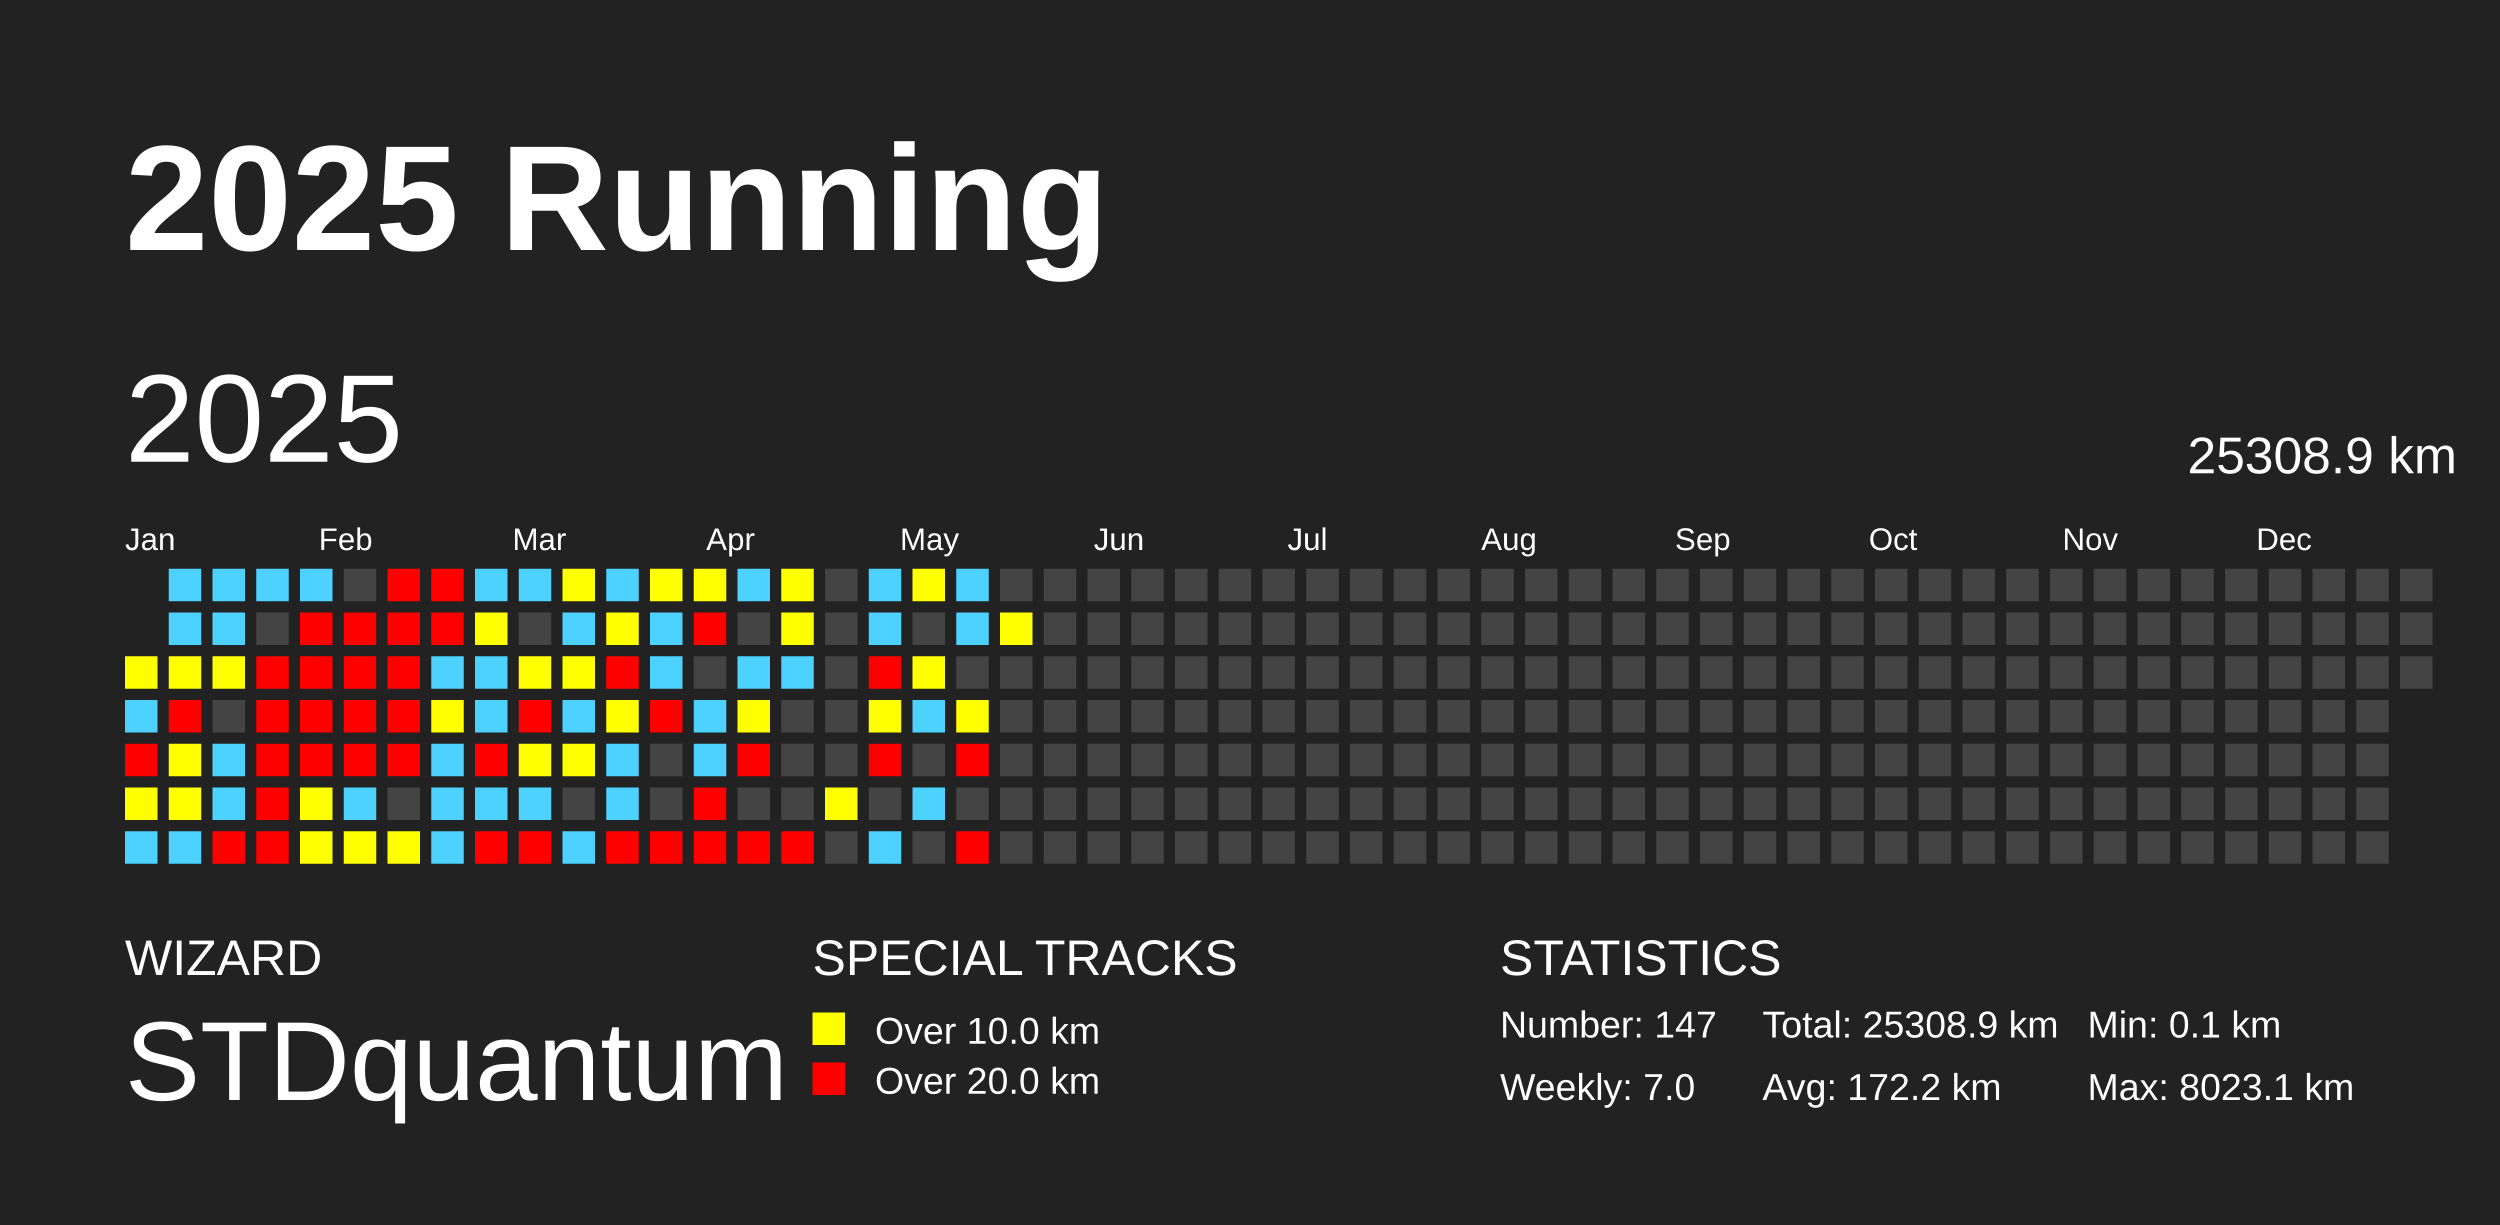
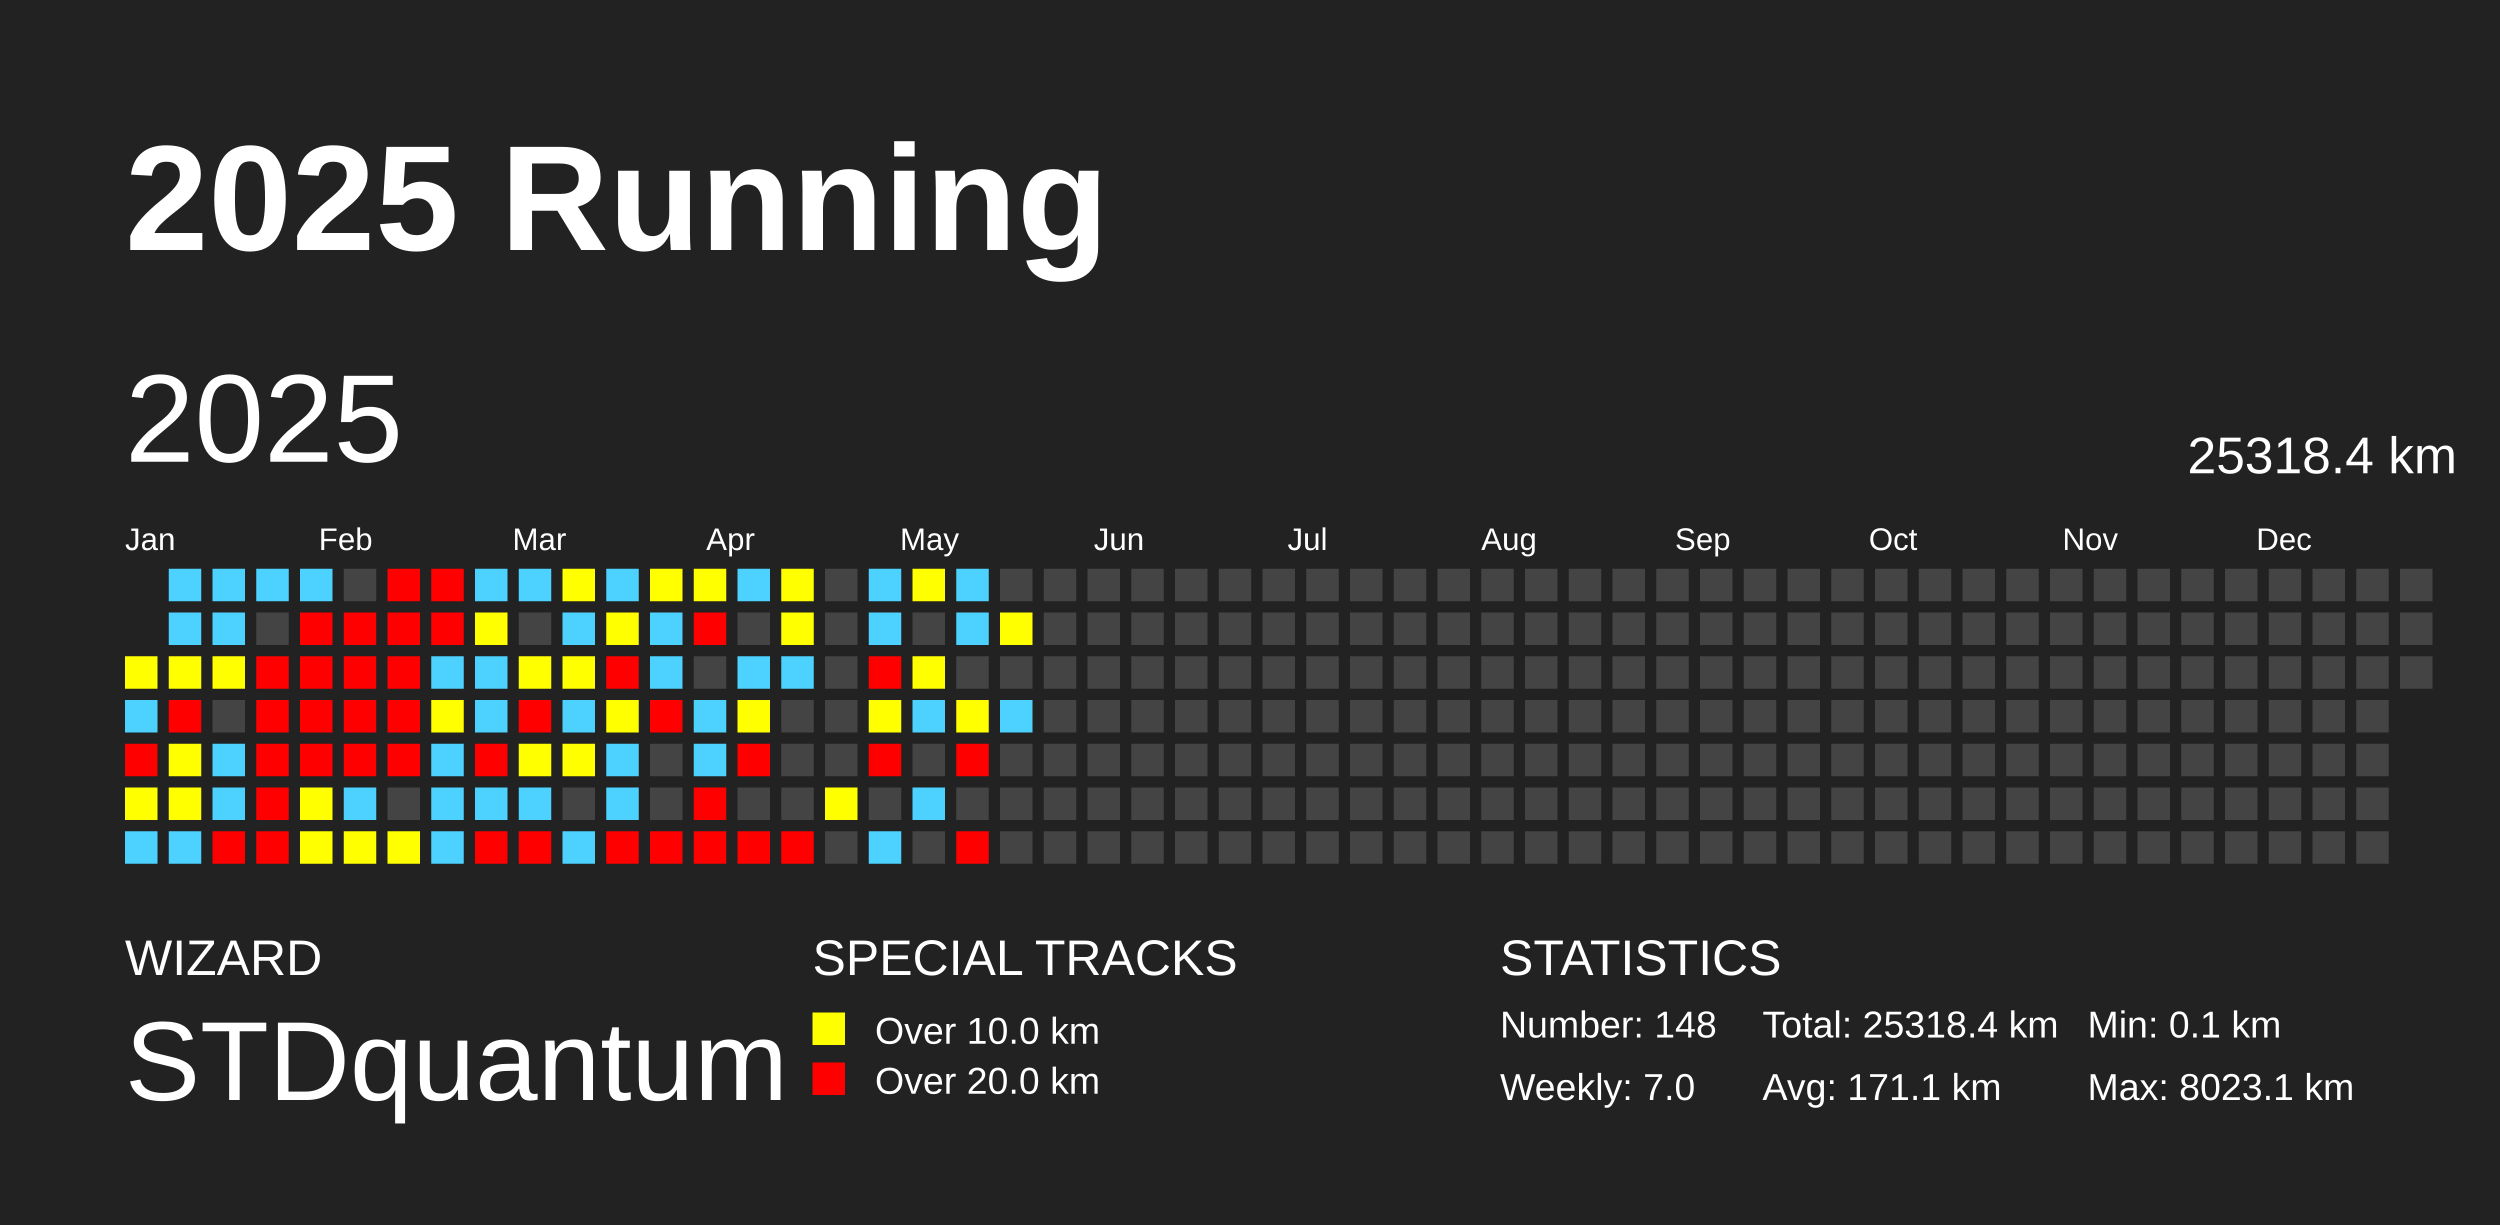
<svg xmlns="http://www.w3.org/2000/svg" baseProfile="full" height="98mm" version="1.1" viewBox="0,0,200,98" width="200mm">
  <defs />
  <rect fill="#222222" height="98" width="200" x="0" y="0" />
  <text fill="#FFFFFF" style="font-size:12px; font-family:Arial; font-weight:bold;" x="10" y="20">2025 Running</text>
  <text fill="#FFFFFF" style="font-size:4px; font-family:Arial" x="10" y="78">WIZARD</text>
  <text fill="#FFFFFF" style="font-size:9px; font-family:Arial" x="10" y="88">STDquantum</text>
  <text fill="#FFFFFF" style="font-size:4px; font-family:Arial" x="65" y="78">SPECIAL TRACKS</text>
  <rect fill="yellow" height="2.6" width="2.6" x="65" y="81" />
  <text fill="#FFFFFF" style="font-size:3px; font-family:Arial" x="70" y="83.5">Over 10.0 km</text>
  <rect fill="red" height="2.6" width="2.6" x="65" y="85" />
  <text fill="#FFFFFF" style="font-size:3px; font-family:Arial" x="70" y="87.5">Over 20.0 km</text>
  <text fill="#FFFFFF" style="font-size:4px; font-family:Arial" x="120" y="78">STATISTICS</text>
-   <text fill="#FFFFFF" style="font-size:3px; font-family:Arial" x="120" y="83">Number: 147</text>
+   <text fill="#FFFFFF" style="font-size:3px; font-family:Arial" x="120" y="83">Number: 148</text>
  <text fill="#FFFFFF" style="font-size:3px; font-family:Arial" x="120" y="88">Weekly: 7.0</text>
-   <text fill="#FFFFFF" style="font-size:3px; font-family:Arial" x="141" y="83">Total: 25308.9 km</text>
-   <text fill="#FFFFFF" style="font-size:3px; font-family:Arial" x="141" y="88">Avg: 172.2 km</text>
+   <text fill="#FFFFFF" style="font-size:3px; font-family:Arial" x="141" y="83">Total: 25318.4 km</text>
+   <text fill="#FFFFFF" style="font-size:3px; font-family:Arial" x="141" y="88">Avg: 171.1 km</text>
  <text fill="#FFFFFF" style="font-size:3px; font-family:Arial" x="167" y="83">Min: 0.1 km</text>
  <text fill="#FFFFFF" style="font-size:3px; font-family:Arial" x="167" y="88">Max: 8023.1 km</text>
  <text dominant-baseline="hanging" fill="#FFFFFF" style="font-size:10.0px; font-family:Arial;" x="10" y="30">2025</text>
-   <text dominant-baseline="hanging" fill="#FFFFFF" style="font-size:4.125px; font-family:Arial;" x="175" y="35">25308.9 km</text>
+   <text dominant-baseline="hanging" fill="#FFFFFF" style="font-size:4.125px; font-family:Arial;" x="175" y="35">25318.4 km</text>
  <text fill="#FFFFFF" style="font-size:2.5px; font-family:Arial" x="10.0" y="44">Jan</text>
  <text fill="#FFFFFF" style="font-size:2.5px; font-family:Arial" x="25.5" y="44">Feb</text>
  <text fill="#FFFFFF" style="font-size:2.5px; font-family:Arial" x="41.0" y="44">Mar</text>
  <text fill="#FFFFFF" style="font-size:2.5px; font-family:Arial" x="56.5" y="44">Apr</text>
  <text fill="#FFFFFF" style="font-size:2.5px; font-family:Arial" x="72.0" y="44">May</text>
  <text fill="#FFFFFF" style="font-size:2.5px; font-family:Arial" x="87.5" y="44">Jun</text>
  <text fill="#FFFFFF" style="font-size:2.5px; font-family:Arial" x="103.0" y="44">Jul</text>
  <text fill="#FFFFFF" style="font-size:2.5px; font-family:Arial" x="118.5" y="44">Aug</text>
  <text fill="#FFFFFF" style="font-size:2.5px; font-family:Arial" x="134.0" y="44">Sep</text>
  <text fill="#FFFFFF" style="font-size:2.5px; font-family:Arial" x="149.5" y="44">Oct</text>
  <text fill="#FFFFFF" style="font-size:2.5px; font-family:Arial" x="165.0" y="44">Nov</text>
  <text fill="#FFFFFF" style="font-size:2.5px; font-family:Arial" x="180.5" y="44">Dec</text>
  <rect fill="#ffff00" height="2.6" width="2.6" x="10.0" y="52.5" />
  <rect fill="#4dd2ff" height="2.6" width="2.6" x="10.0" y="56.0" />
  <rect fill="red" height="2.6" width="2.6" x="10.0" y="59.5" />
  <rect fill="#ffff00" height="2.6" width="2.6" x="10.0" y="63.0" />
  <rect fill="#4dd2ff" height="2.6" width="2.6" x="10.0" y="66.5" />
  <rect fill="#4dd2ff" height="2.6" width="2.6" x="13.5" y="45.5" />
  <rect fill="#4dd2ff" height="2.6" width="2.6" x="13.5" y="49.0" />
  <rect fill="#ffff00" height="2.6" width="2.6" x="13.5" y="52.5" />
  <rect fill="red" height="2.6" width="2.6" x="13.5" y="56.0" />
  <rect fill="#ffff00" height="2.6" width="2.6" x="13.5" y="59.5" />
  <rect fill="#ffff00" height="2.6" width="2.6" x="13.5" y="63.0" />
  <rect fill="#4dd2ff" height="2.6" width="2.6" x="13.5" y="66.5" />
  <rect fill="#4dd2ff" height="2.6" width="2.6" x="17.0" y="45.5" />
  <rect fill="#4dd2ff" height="2.6" width="2.6" x="17.0" y="49.0" />
  <rect fill="#ffff00" height="2.6" width="2.6" x="17.0" y="52.5" />
  <rect fill="#444444" height="2.6" width="2.6" x="17.0" y="56.0" />
  <rect fill="#4dd2ff" height="2.6" width="2.6" x="17.0" y="59.5" />
  <rect fill="#4dd2ff" height="2.6" width="2.6" x="17.0" y="63.0" />
  <rect fill="red" height="2.6" width="2.6" x="17.0" y="66.5" />
  <rect fill="#4dd2ff" height="2.6" width="2.6" x="20.5" y="45.5" />
  <rect fill="#444444" height="2.6" width="2.6" x="20.5" y="49.0" />
  <rect fill="red" height="2.6" width="2.6" x="20.5" y="52.5" />
  <rect fill="red" height="2.6" width="2.6" x="20.5" y="56.0" />
  <rect fill="red" height="2.6" width="2.6" x="20.5" y="59.5" />
  <rect fill="red" height="2.6" width="2.6" x="20.5" y="63.0" />
  <rect fill="red" height="2.6" width="2.6" x="20.5" y="66.5" />
  <rect fill="#4dd2ff" height="2.6" width="2.6" x="24.0" y="45.5" />
  <rect fill="red" height="2.6" width="2.6" x="24.0" y="49.0" />
  <rect fill="red" height="2.6" width="2.6" x="24.0" y="52.5" />
  <rect fill="red" height="2.6" width="2.6" x="24.0" y="56.0" />
  <rect fill="red" height="2.6" width="2.6" x="24.0" y="59.5" />
  <rect fill="#ffff00" height="2.6" width="2.6" x="24.0" y="63.0" />
  <rect fill="#ffff00" height="2.6" width="2.6" x="24.0" y="66.5" />
  <rect fill="#444444" height="2.6" width="2.6" x="27.5" y="45.5" />
  <rect fill="red" height="2.6" width="2.6" x="27.5" y="49.0" />
  <rect fill="red" height="2.6" width="2.6" x="27.5" y="52.5" />
  <rect fill="red" height="2.6" width="2.6" x="27.5" y="56.0" />
  <rect fill="red" height="2.6" width="2.6" x="27.5" y="59.5" />
  <rect fill="#4dd2ff" height="2.6" width="2.6" x="27.5" y="63.0" />
  <rect fill="#ffff00" height="2.6" width="2.6" x="27.5" y="66.5" />
  <rect fill="red" height="2.6" width="2.6" x="31.0" y="45.5" />
  <rect fill="red" height="2.6" width="2.6" x="31.0" y="49.0" />
  <rect fill="red" height="2.6" width="2.6" x="31.0" y="52.5" />
  <rect fill="red" height="2.6" width="2.6" x="31.0" y="56.0" />
  <rect fill="red" height="2.6" width="2.6" x="31.0" y="59.5" />
  <rect fill="#444444" height="2.6" width="2.6" x="31.0" y="63.0" />
  <rect fill="#ffff00" height="2.6" width="2.6" x="31.0" y="66.5" />
  <rect fill="red" height="2.6" width="2.6" x="34.5" y="45.5" />
  <rect fill="red" height="2.6" width="2.6" x="34.5" y="49.0" />
  <rect fill="#4dd2ff" height="2.6" width="2.6" x="34.5" y="52.5" />
  <rect fill="#ffff00" height="2.6" width="2.6" x="34.5" y="56.0" />
  <rect fill="#4dd2ff" height="2.6" width="2.6" x="34.5" y="59.5" />
  <rect fill="#4dd2ff" height="2.6" width="2.6" x="34.5" y="63.0" />
  <rect fill="#4dd2ff" height="2.6" width="2.6" x="34.5" y="66.5" />
  <rect fill="#4dd2ff" height="2.6" width="2.6" x="38.0" y="45.5" />
  <rect fill="#ffff00" height="2.6" width="2.6" x="38.0" y="49.0" />
  <rect fill="#4dd2ff" height="2.6" width="2.6" x="38.0" y="52.5" />
  <rect fill="#4dd2ff" height="2.6" width="2.6" x="38.0" y="56.0" />
  <rect fill="red" height="2.6" width="2.6" x="38.0" y="59.5" />
  <rect fill="#4dd2ff" height="2.6" width="2.6" x="38.0" y="63.0" />
  <rect fill="red" height="2.6" width="2.6" x="38.0" y="66.5" />
  <rect fill="#4dd2ff" height="2.6" width="2.6" x="41.5" y="45.5" />
  <rect fill="#444444" height="2.6" width="2.6" x="41.5" y="49.0" />
  <rect fill="#ffff00" height="2.6" width="2.6" x="41.5" y="52.5" />
  <rect fill="red" height="2.6" width="2.6" x="41.5" y="56.0" />
  <rect fill="#ffff00" height="2.6" width="2.6" x="41.5" y="59.5" />
  <rect fill="#4dd2ff" height="2.6" width="2.6" x="41.5" y="63.0" />
  <rect fill="red" height="2.6" width="2.6" x="41.5" y="66.5" />
  <rect fill="#ffff00" height="2.6" width="2.6" x="45.0" y="45.5" />
  <rect fill="#4dd2ff" height="2.6" width="2.6" x="45.0" y="49.0" />
  <rect fill="#ffff00" height="2.6" width="2.6" x="45.0" y="52.5" />
  <rect fill="#4dd2ff" height="2.6" width="2.6" x="45.0" y="56.0" />
  <rect fill="#ffff00" height="2.6" width="2.6" x="45.0" y="59.5" />
  <rect fill="#444444" height="2.6" width="2.6" x="45.0" y="63.0" />
  <rect fill="#4dd2ff" height="2.6" width="2.6" x="45.0" y="66.5" />
  <rect fill="#4dd2ff" height="2.6" width="2.6" x="48.5" y="45.5" />
  <rect fill="#ffff00" height="2.6" width="2.6" x="48.5" y="49.0" />
  <rect fill="red" height="2.6" width="2.6" x="48.5" y="52.5" />
  <rect fill="#ffff00" height="2.6" width="2.6" x="48.5" y="56.0" />
  <rect fill="#4dd2ff" height="2.6" width="2.6" x="48.5" y="59.5" />
  <rect fill="#4dd2ff" height="2.6" width="2.6" x="48.5" y="63.0" />
  <rect fill="red" height="2.6" width="2.6" x="48.5" y="66.5" />
  <rect fill="#ffff00" height="2.6" width="2.6" x="52.0" y="45.5" />
  <rect fill="#4dd2ff" height="2.6" width="2.6" x="52.0" y="49.0" />
  <rect fill="#4dd2ff" height="2.6" width="2.6" x="52.0" y="52.5" />
  <rect fill="red" height="2.6" width="2.6" x="52.0" y="56.0" />
  <rect fill="#444444" height="2.6" width="2.6" x="52.0" y="59.5" />
  <rect fill="#444444" height="2.6" width="2.6" x="52.0" y="63.0" />
  <rect fill="red" height="2.6" width="2.6" x="52.0" y="66.5" />
  <rect fill="#ffff00" height="2.6" width="2.6" x="55.5" y="45.5" />
  <rect fill="red" height="2.6" width="2.6" x="55.5" y="49.0" />
  <rect fill="#444444" height="2.6" width="2.6" x="55.5" y="52.5" />
  <rect fill="#4dd2ff" height="2.6" width="2.6" x="55.5" y="56.0" />
  <rect fill="#4dd2ff" height="2.6" width="2.6" x="55.5" y="59.5" />
  <rect fill="red" height="2.6" width="2.6" x="55.5" y="63.0" />
  <rect fill="red" height="2.6" width="2.6" x="55.5" y="66.5" />
  <rect fill="#4dd2ff" height="2.6" width="2.6" x="59.0" y="45.5" />
  <rect fill="#444444" height="2.6" width="2.6" x="59.0" y="49.0" />
  <rect fill="#4dd2ff" height="2.6" width="2.6" x="59.0" y="52.5" />
  <rect fill="#ffff00" height="2.6" width="2.6" x="59.0" y="56.0" />
  <rect fill="red" height="2.6" width="2.6" x="59.0" y="59.5" />
  <rect fill="#444444" height="2.6" width="2.6" x="59.0" y="63.0" />
  <rect fill="red" height="2.6" width="2.6" x="59.0" y="66.5" />
  <rect fill="#ffff00" height="2.6" width="2.6" x="62.5" y="45.5" />
  <rect fill="#ffff00" height="2.6" width="2.6" x="62.5" y="49.0" />
  <rect fill="#4dd2ff" height="2.6" width="2.6" x="62.5" y="52.5" />
  <rect fill="#444444" height="2.6" width="2.6" x="62.5" y="56.0" />
  <rect fill="#444444" height="2.6" width="2.6" x="62.5" y="59.5" />
  <rect fill="#444444" height="2.6" width="2.6" x="62.5" y="63.0" />
  <rect fill="red" height="2.6" width="2.6" x="62.5" y="66.5" />
  <rect fill="#444444" height="2.6" width="2.6" x="66.0" y="45.5" />
  <rect fill="#444444" height="2.6" width="2.6" x="66.0" y="49.0" />
  <rect fill="#444444" height="2.6" width="2.6" x="66.0" y="52.5" />
  <rect fill="#444444" height="2.6" width="2.6" x="66.0" y="56.0" />
  <rect fill="#444444" height="2.6" width="2.6" x="66.0" y="59.5" />
  <rect fill="#ffff00" height="2.6" width="2.6" x="66.0" y="63.0" />
  <rect fill="#444444" height="2.6" width="2.6" x="66.0" y="66.5" />
  <rect fill="#4dd2ff" height="2.6" width="2.6" x="69.5" y="45.5" />
  <rect fill="#4dd2ff" height="2.6" width="2.6" x="69.5" y="49.0" />
  <rect fill="red" height="2.6" width="2.6" x="69.5" y="52.5" />
  <rect fill="#ffff00" height="2.6" width="2.6" x="69.5" y="56.0" />
  <rect fill="red" height="2.6" width="2.6" x="69.5" y="59.5" />
  <rect fill="#444444" height="2.6" width="2.6" x="69.5" y="63.0" />
  <rect fill="#4dd2ff" height="2.6" width="2.6" x="69.5" y="66.5" />
  <rect fill="#ffff00" height="2.6" width="2.6" x="73.0" y="45.5" />
  <rect fill="#444444" height="2.6" width="2.6" x="73.0" y="49.0" />
  <rect fill="#ffff00" height="2.6" width="2.6" x="73.0" y="52.5" />
  <rect fill="#4dd2ff" height="2.6" width="2.6" x="73.0" y="56.0" />
  <rect fill="#444444" height="2.6" width="2.6" x="73.0" y="59.5" />
  <rect fill="#4dd2ff" height="2.6" width="2.6" x="73.0" y="63.0" />
  <rect fill="#444444" height="2.6" width="2.6" x="73.0" y="66.5" />
  <rect fill="#4dd2ff" height="2.6" width="2.6" x="76.5" y="45.5" />
  <rect fill="#4dd2ff" height="2.6" width="2.6" x="76.5" y="49.0" />
  <rect fill="#444444" height="2.6" width="2.6" x="76.5" y="52.5" />
  <rect fill="#ffff00" height="2.6" width="2.6" x="76.5" y="56.0" />
  <rect fill="red" height="2.6" width="2.6" x="76.5" y="59.5" />
  <rect fill="#444444" height="2.6" width="2.6" x="76.5" y="63.0" />
  <rect fill="red" height="2.6" width="2.6" x="76.5" y="66.5" />
  <rect fill="#444444" height="2.6" width="2.6" x="80.0" y="45.5" />
  <rect fill="#ffff00" height="2.6" width="2.6" x="80.0" y="49.0" />
  <rect fill="#444444" height="2.6" width="2.6" x="80.0" y="52.5" />
-   <rect fill="#444444" height="2.6" width="2.6" x="80.0" y="56.0" />
+   <rect fill="#4dd2ff" height="2.6" width="2.6" x="80.0" y="56.0" />
  <rect fill="#444444" height="2.6" width="2.6" x="80.0" y="59.5" />
  <rect fill="#444444" height="2.6" width="2.6" x="80.0" y="63.0" />
  <rect fill="#444444" height="2.6" width="2.6" x="80.0" y="66.5" />
  <rect fill="#444444" height="2.6" width="2.6" x="83.5" y="45.5" />
  <rect fill="#444444" height="2.6" width="2.6" x="83.5" y="49.0" />
  <rect fill="#444444" height="2.6" width="2.6" x="83.5" y="52.5" />
  <rect fill="#444444" height="2.6" width="2.6" x="83.5" y="56.0" />
  <rect fill="#444444" height="2.6" width="2.6" x="83.5" y="59.5" />
  <rect fill="#444444" height="2.6" width="2.6" x="83.5" y="63.0" />
  <rect fill="#444444" height="2.6" width="2.6" x="83.5" y="66.5" />
  <rect fill="#444444" height="2.6" width="2.6" x="87.0" y="45.5" />
  <rect fill="#444444" height="2.6" width="2.6" x="87.0" y="49.0" />
  <rect fill="#444444" height="2.6" width="2.6" x="87.0" y="52.5" />
  <rect fill="#444444" height="2.6" width="2.6" x="87.0" y="56.0" />
  <rect fill="#444444" height="2.6" width="2.6" x="87.0" y="59.5" />
  <rect fill="#444444" height="2.6" width="2.6" x="87.0" y="63.0" />
  <rect fill="#444444" height="2.6" width="2.6" x="87.0" y="66.5" />
  <rect fill="#444444" height="2.6" width="2.6" x="90.5" y="45.5" />
  <rect fill="#444444" height="2.6" width="2.6" x="90.5" y="49.0" />
  <rect fill="#444444" height="2.6" width="2.6" x="90.5" y="52.5" />
  <rect fill="#444444" height="2.6" width="2.6" x="90.5" y="56.0" />
  <rect fill="#444444" height="2.6" width="2.6" x="90.5" y="59.5" />
  <rect fill="#444444" height="2.6" width="2.6" x="90.5" y="63.0" />
  <rect fill="#444444" height="2.6" width="2.6" x="90.5" y="66.5" />
  <rect fill="#444444" height="2.6" width="2.6" x="94.0" y="45.5" />
  <rect fill="#444444" height="2.6" width="2.6" x="94.0" y="49.0" />
  <rect fill="#444444" height="2.6" width="2.6" x="94.0" y="52.5" />
  <rect fill="#444444" height="2.6" width="2.6" x="94.0" y="56.0" />
  <rect fill="#444444" height="2.6" width="2.6" x="94.0" y="59.5" />
  <rect fill="#444444" height="2.6" width="2.6" x="94.0" y="63.0" />
  <rect fill="#444444" height="2.6" width="2.6" x="94.0" y="66.5" />
  <rect fill="#444444" height="2.6" width="2.6" x="97.5" y="45.5" />
  <rect fill="#444444" height="2.6" width="2.6" x="97.5" y="49.0" />
  <rect fill="#444444" height="2.6" width="2.6" x="97.5" y="52.5" />
  <rect fill="#444444" height="2.6" width="2.6" x="97.5" y="56.0" />
  <rect fill="#444444" height="2.6" width="2.6" x="97.5" y="59.5" />
  <rect fill="#444444" height="2.6" width="2.6" x="97.5" y="63.0" />
  <rect fill="#444444" height="2.6" width="2.6" x="97.5" y="66.5" />
  <rect fill="#444444" height="2.6" width="2.6" x="101.0" y="45.5" />
  <rect fill="#444444" height="2.6" width="2.6" x="101.0" y="49.0" />
  <rect fill="#444444" height="2.6" width="2.6" x="101.0" y="52.5" />
  <rect fill="#444444" height="2.6" width="2.6" x="101.0" y="56.0" />
  <rect fill="#444444" height="2.6" width="2.6" x="101.0" y="59.5" />
  <rect fill="#444444" height="2.6" width="2.6" x="101.0" y="63.0" />
  <rect fill="#444444" height="2.6" width="2.6" x="101.0" y="66.5" />
  <rect fill="#444444" height="2.6" width="2.6" x="104.5" y="45.5" />
  <rect fill="#444444" height="2.6" width="2.6" x="104.5" y="49.0" />
  <rect fill="#444444" height="2.6" width="2.6" x="104.5" y="52.5" />
  <rect fill="#444444" height="2.6" width="2.6" x="104.5" y="56.0" />
  <rect fill="#444444" height="2.6" width="2.6" x="104.5" y="59.5" />
  <rect fill="#444444" height="2.6" width="2.6" x="104.5" y="63.0" />
  <rect fill="#444444" height="2.6" width="2.6" x="104.5" y="66.5" />
  <rect fill="#444444" height="2.6" width="2.6" x="108.0" y="45.5" />
  <rect fill="#444444" height="2.6" width="2.6" x="108.0" y="49.0" />
  <rect fill="#444444" height="2.6" width="2.6" x="108.0" y="52.5" />
  <rect fill="#444444" height="2.6" width="2.6" x="108.0" y="56.0" />
  <rect fill="#444444" height="2.6" width="2.6" x="108.0" y="59.5" />
  <rect fill="#444444" height="2.6" width="2.6" x="108.0" y="63.0" />
  <rect fill="#444444" height="2.6" width="2.6" x="108.0" y="66.5" />
  <rect fill="#444444" height="2.6" width="2.6" x="111.5" y="45.5" />
  <rect fill="#444444" height="2.6" width="2.6" x="111.5" y="49.0" />
  <rect fill="#444444" height="2.6" width="2.6" x="111.5" y="52.5" />
  <rect fill="#444444" height="2.6" width="2.6" x="111.5" y="56.0" />
  <rect fill="#444444" height="2.6" width="2.6" x="111.5" y="59.5" />
  <rect fill="#444444" height="2.6" width="2.6" x="111.5" y="63.0" />
  <rect fill="#444444" height="2.6" width="2.6" x="111.5" y="66.5" />
  <rect fill="#444444" height="2.6" width="2.6" x="115.0" y="45.5" />
  <rect fill="#444444" height="2.6" width="2.6" x="115.0" y="49.0" />
  <rect fill="#444444" height="2.6" width="2.6" x="115.0" y="52.5" />
  <rect fill="#444444" height="2.6" width="2.6" x="115.0" y="56.0" />
  <rect fill="#444444" height="2.6" width="2.6" x="115.0" y="59.5" />
  <rect fill="#444444" height="2.6" width="2.6" x="115.0" y="63.0" />
  <rect fill="#444444" height="2.6" width="2.6" x="115.0" y="66.5" />
  <rect fill="#444444" height="2.6" width="2.6" x="118.5" y="45.5" />
  <rect fill="#444444" height="2.6" width="2.6" x="118.5" y="49.0" />
  <rect fill="#444444" height="2.6" width="2.6" x="118.5" y="52.5" />
  <rect fill="#444444" height="2.6" width="2.6" x="118.5" y="56.0" />
  <rect fill="#444444" height="2.6" width="2.6" x="118.5" y="59.5" />
  <rect fill="#444444" height="2.6" width="2.6" x="118.5" y="63.0" />
  <rect fill="#444444" height="2.6" width="2.6" x="118.5" y="66.5" />
  <rect fill="#444444" height="2.6" width="2.6" x="122.0" y="45.5" />
  <rect fill="#444444" height="2.6" width="2.6" x="122.0" y="49.0" />
  <rect fill="#444444" height="2.6" width="2.6" x="122.0" y="52.5" />
  <rect fill="#444444" height="2.6" width="2.6" x="122.0" y="56.0" />
  <rect fill="#444444" height="2.6" width="2.6" x="122.0" y="59.5" />
  <rect fill="#444444" height="2.6" width="2.6" x="122.0" y="63.0" />
  <rect fill="#444444" height="2.6" width="2.6" x="122.0" y="66.5" />
  <rect fill="#444444" height="2.6" width="2.6" x="125.5" y="45.5" />
  <rect fill="#444444" height="2.6" width="2.6" x="125.5" y="49.0" />
  <rect fill="#444444" height="2.6" width="2.6" x="125.5" y="52.5" />
  <rect fill="#444444" height="2.6" width="2.6" x="125.5" y="56.0" />
  <rect fill="#444444" height="2.6" width="2.6" x="125.5" y="59.5" />
  <rect fill="#444444" height="2.6" width="2.6" x="125.5" y="63.0" />
  <rect fill="#444444" height="2.6" width="2.6" x="125.5" y="66.5" />
  <rect fill="#444444" height="2.6" width="2.6" x="129.0" y="45.5" />
  <rect fill="#444444" height="2.6" width="2.6" x="129.0" y="49.0" />
  <rect fill="#444444" height="2.6" width="2.6" x="129.0" y="52.5" />
  <rect fill="#444444" height="2.6" width="2.6" x="129.0" y="56.0" />
  <rect fill="#444444" height="2.6" width="2.6" x="129.0" y="59.5" />
  <rect fill="#444444" height="2.6" width="2.6" x="129.0" y="63.0" />
  <rect fill="#444444" height="2.6" width="2.6" x="129.0" y="66.5" />
  <rect fill="#444444" height="2.6" width="2.6" x="132.5" y="45.5" />
  <rect fill="#444444" height="2.6" width="2.6" x="132.5" y="49.0" />
  <rect fill="#444444" height="2.6" width="2.6" x="132.5" y="52.5" />
  <rect fill="#444444" height="2.6" width="2.6" x="132.5" y="56.0" />
  <rect fill="#444444" height="2.6" width="2.6" x="132.5" y="59.5" />
  <rect fill="#444444" height="2.6" width="2.6" x="132.5" y="63.0" />
  <rect fill="#444444" height="2.6" width="2.6" x="132.5" y="66.5" />
  <rect fill="#444444" height="2.6" width="2.6" x="136.0" y="45.5" />
  <rect fill="#444444" height="2.6" width="2.6" x="136.0" y="49.0" />
  <rect fill="#444444" height="2.6" width="2.6" x="136.0" y="52.5" />
  <rect fill="#444444" height="2.6" width="2.6" x="136.0" y="56.0" />
  <rect fill="#444444" height="2.6" width="2.6" x="136.0" y="59.5" />
  <rect fill="#444444" height="2.6" width="2.6" x="136.0" y="63.0" />
  <rect fill="#444444" height="2.6" width="2.6" x="136.0" y="66.5" />
  <rect fill="#444444" height="2.6" width="2.6" x="139.5" y="45.5" />
  <rect fill="#444444" height="2.6" width="2.6" x="139.5" y="49.0" />
  <rect fill="#444444" height="2.6" width="2.6" x="139.5" y="52.5" />
  <rect fill="#444444" height="2.6" width="2.6" x="139.5" y="56.0" />
  <rect fill="#444444" height="2.6" width="2.6" x="139.5" y="59.5" />
  <rect fill="#444444" height="2.6" width="2.6" x="139.5" y="63.0" />
  <rect fill="#444444" height="2.6" width="2.6" x="139.5" y="66.5" />
  <rect fill="#444444" height="2.6" width="2.6" x="143.0" y="45.5" />
  <rect fill="#444444" height="2.6" width="2.6" x="143.0" y="49.0" />
  <rect fill="#444444" height="2.6" width="2.6" x="143.0" y="52.5" />
  <rect fill="#444444" height="2.6" width="2.6" x="143.0" y="56.0" />
  <rect fill="#444444" height="2.6" width="2.6" x="143.0" y="59.5" />
  <rect fill="#444444" height="2.6" width="2.6" x="143.0" y="63.0" />
  <rect fill="#444444" height="2.6" width="2.6" x="143.0" y="66.5" />
  <rect fill="#444444" height="2.6" width="2.6" x="146.5" y="45.5" />
  <rect fill="#444444" height="2.6" width="2.6" x="146.5" y="49.0" />
  <rect fill="#444444" height="2.6" width="2.6" x="146.5" y="52.5" />
  <rect fill="#444444" height="2.6" width="2.6" x="146.5" y="56.0" />
  <rect fill="#444444" height="2.6" width="2.6" x="146.5" y="59.5" />
  <rect fill="#444444" height="2.6" width="2.6" x="146.5" y="63.0" />
  <rect fill="#444444" height="2.6" width="2.6" x="146.5" y="66.5" />
  <rect fill="#444444" height="2.6" width="2.6" x="150.0" y="45.5" />
  <rect fill="#444444" height="2.6" width="2.6" x="150.0" y="49.0" />
  <rect fill="#444444" height="2.6" width="2.6" x="150.0" y="52.5" />
  <rect fill="#444444" height="2.6" width="2.6" x="150.0" y="56.0" />
  <rect fill="#444444" height="2.6" width="2.6" x="150.0" y="59.5" />
  <rect fill="#444444" height="2.6" width="2.6" x="150.0" y="63.0" />
  <rect fill="#444444" height="2.6" width="2.6" x="150.0" y="66.5" />
  <rect fill="#444444" height="2.6" width="2.6" x="153.5" y="45.5" />
  <rect fill="#444444" height="2.6" width="2.6" x="153.5" y="49.0" />
  <rect fill="#444444" height="2.6" width="2.6" x="153.5" y="52.5" />
  <rect fill="#444444" height="2.6" width="2.6" x="153.5" y="56.0" />
  <rect fill="#444444" height="2.6" width="2.6" x="153.5" y="59.5" />
  <rect fill="#444444" height="2.6" width="2.6" x="153.5" y="63.0" />
  <rect fill="#444444" height="2.6" width="2.6" x="153.5" y="66.5" />
  <rect fill="#444444" height="2.6" width="2.6" x="157.0" y="45.5" />
  <rect fill="#444444" height="2.6" width="2.6" x="157.0" y="49.0" />
  <rect fill="#444444" height="2.6" width="2.6" x="157.0" y="52.5" />
  <rect fill="#444444" height="2.6" width="2.6" x="157.0" y="56.0" />
  <rect fill="#444444" height="2.6" width="2.6" x="157.0" y="59.5" />
  <rect fill="#444444" height="2.6" width="2.6" x="157.0" y="63.0" />
  <rect fill="#444444" height="2.6" width="2.6" x="157.0" y="66.5" />
  <rect fill="#444444" height="2.6" width="2.6" x="160.5" y="45.5" />
  <rect fill="#444444" height="2.6" width="2.6" x="160.5" y="49.0" />
  <rect fill="#444444" height="2.6" width="2.6" x="160.5" y="52.5" />
  <rect fill="#444444" height="2.6" width="2.6" x="160.5" y="56.0" />
  <rect fill="#444444" height="2.6" width="2.6" x="160.5" y="59.5" />
  <rect fill="#444444" height="2.6" width="2.6" x="160.5" y="63.0" />
  <rect fill="#444444" height="2.6" width="2.6" x="160.5" y="66.5" />
  <rect fill="#444444" height="2.6" width="2.6" x="164.0" y="45.5" />
  <rect fill="#444444" height="2.6" width="2.6" x="164.0" y="49.0" />
  <rect fill="#444444" height="2.6" width="2.6" x="164.0" y="52.5" />
  <rect fill="#444444" height="2.6" width="2.6" x="164.0" y="56.0" />
  <rect fill="#444444" height="2.6" width="2.6" x="164.0" y="59.5" />
  <rect fill="#444444" height="2.6" width="2.6" x="164.0" y="63.0" />
  <rect fill="#444444" height="2.6" width="2.6" x="164.0" y="66.5" />
  <rect fill="#444444" height="2.6" width="2.6" x="167.5" y="45.5" />
  <rect fill="#444444" height="2.6" width="2.6" x="167.5" y="49.0" />
  <rect fill="#444444" height="2.6" width="2.6" x="167.5" y="52.5" />
  <rect fill="#444444" height="2.6" width="2.6" x="167.5" y="56.0" />
  <rect fill="#444444" height="2.6" width="2.6" x="167.5" y="59.5" />
  <rect fill="#444444" height="2.6" width="2.6" x="167.5" y="63.0" />
  <rect fill="#444444" height="2.6" width="2.6" x="167.5" y="66.5" />
  <rect fill="#444444" height="2.6" width="2.6" x="171.0" y="45.5" />
  <rect fill="#444444" height="2.6" width="2.6" x="171.0" y="49.0" />
  <rect fill="#444444" height="2.6" width="2.6" x="171.0" y="52.5" />
  <rect fill="#444444" height="2.6" width="2.6" x="171.0" y="56.0" />
  <rect fill="#444444" height="2.6" width="2.6" x="171.0" y="59.5" />
  <rect fill="#444444" height="2.6" width="2.6" x="171.0" y="63.0" />
  <rect fill="#444444" height="2.6" width="2.6" x="171.0" y="66.5" />
  <rect fill="#444444" height="2.6" width="2.6" x="174.5" y="45.5" />
  <rect fill="#444444" height="2.6" width="2.6" x="174.5" y="49.0" />
  <rect fill="#444444" height="2.6" width="2.6" x="174.5" y="52.5" />
  <rect fill="#444444" height="2.6" width="2.6" x="174.5" y="56.0" />
  <rect fill="#444444" height="2.6" width="2.6" x="174.5" y="59.5" />
  <rect fill="#444444" height="2.6" width="2.6" x="174.5" y="63.0" />
  <rect fill="#444444" height="2.6" width="2.6" x="174.5" y="66.5" />
  <rect fill="#444444" height="2.6" width="2.6" x="178.0" y="45.5" />
  <rect fill="#444444" height="2.6" width="2.6" x="178.0" y="49.0" />
  <rect fill="#444444" height="2.6" width="2.6" x="178.0" y="52.5" />
  <rect fill="#444444" height="2.6" width="2.6" x="178.0" y="56.0" />
  <rect fill="#444444" height="2.6" width="2.6" x="178.0" y="59.5" />
  <rect fill="#444444" height="2.6" width="2.6" x="178.0" y="63.0" />
  <rect fill="#444444" height="2.6" width="2.6" x="178.0" y="66.5" />
  <rect fill="#444444" height="2.6" width="2.6" x="181.5" y="45.5" />
  <rect fill="#444444" height="2.6" width="2.6" x="181.5" y="49.0" />
  <rect fill="#444444" height="2.6" width="2.6" x="181.5" y="52.5" />
  <rect fill="#444444" height="2.6" width="2.6" x="181.5" y="56.0" />
  <rect fill="#444444" height="2.6" width="2.6" x="181.5" y="59.5" />
  <rect fill="#444444" height="2.6" width="2.6" x="181.5" y="63.0" />
  <rect fill="#444444" height="2.6" width="2.6" x="181.5" y="66.5" />
  <rect fill="#444444" height="2.6" width="2.6" x="185.0" y="45.5" />
  <rect fill="#444444" height="2.6" width="2.6" x="185.0" y="49.0" />
  <rect fill="#444444" height="2.6" width="2.6" x="185.0" y="52.5" />
  <rect fill="#444444" height="2.6" width="2.6" x="185.0" y="56.0" />
  <rect fill="#444444" height="2.6" width="2.6" x="185.0" y="59.5" />
  <rect fill="#444444" height="2.6" width="2.6" x="185.0" y="63.0" />
  <rect fill="#444444" height="2.6" width="2.6" x="185.0" y="66.5" />
  <rect fill="#444444" height="2.6" width="2.6" x="188.5" y="45.5" />
  <rect fill="#444444" height="2.6" width="2.6" x="188.5" y="49.0" />
  <rect fill="#444444" height="2.6" width="2.6" x="188.5" y="52.5" />
  <rect fill="#444444" height="2.6" width="2.6" x="188.5" y="56.0" />
  <rect fill="#444444" height="2.6" width="2.6" x="188.5" y="59.5" />
  <rect fill="#444444" height="2.6" width="2.6" x="188.5" y="63.0" />
  <rect fill="#444444" height="2.6" width="2.6" x="188.5" y="66.5" />
  <rect fill="#444444" height="2.6" width="2.6" x="192.0" y="45.5" />
  <rect fill="#444444" height="2.6" width="2.6" x="192.0" y="49.0" />
  <rect fill="#444444" height="2.6" width="2.6" x="192.0" y="52.5" />
</svg>
